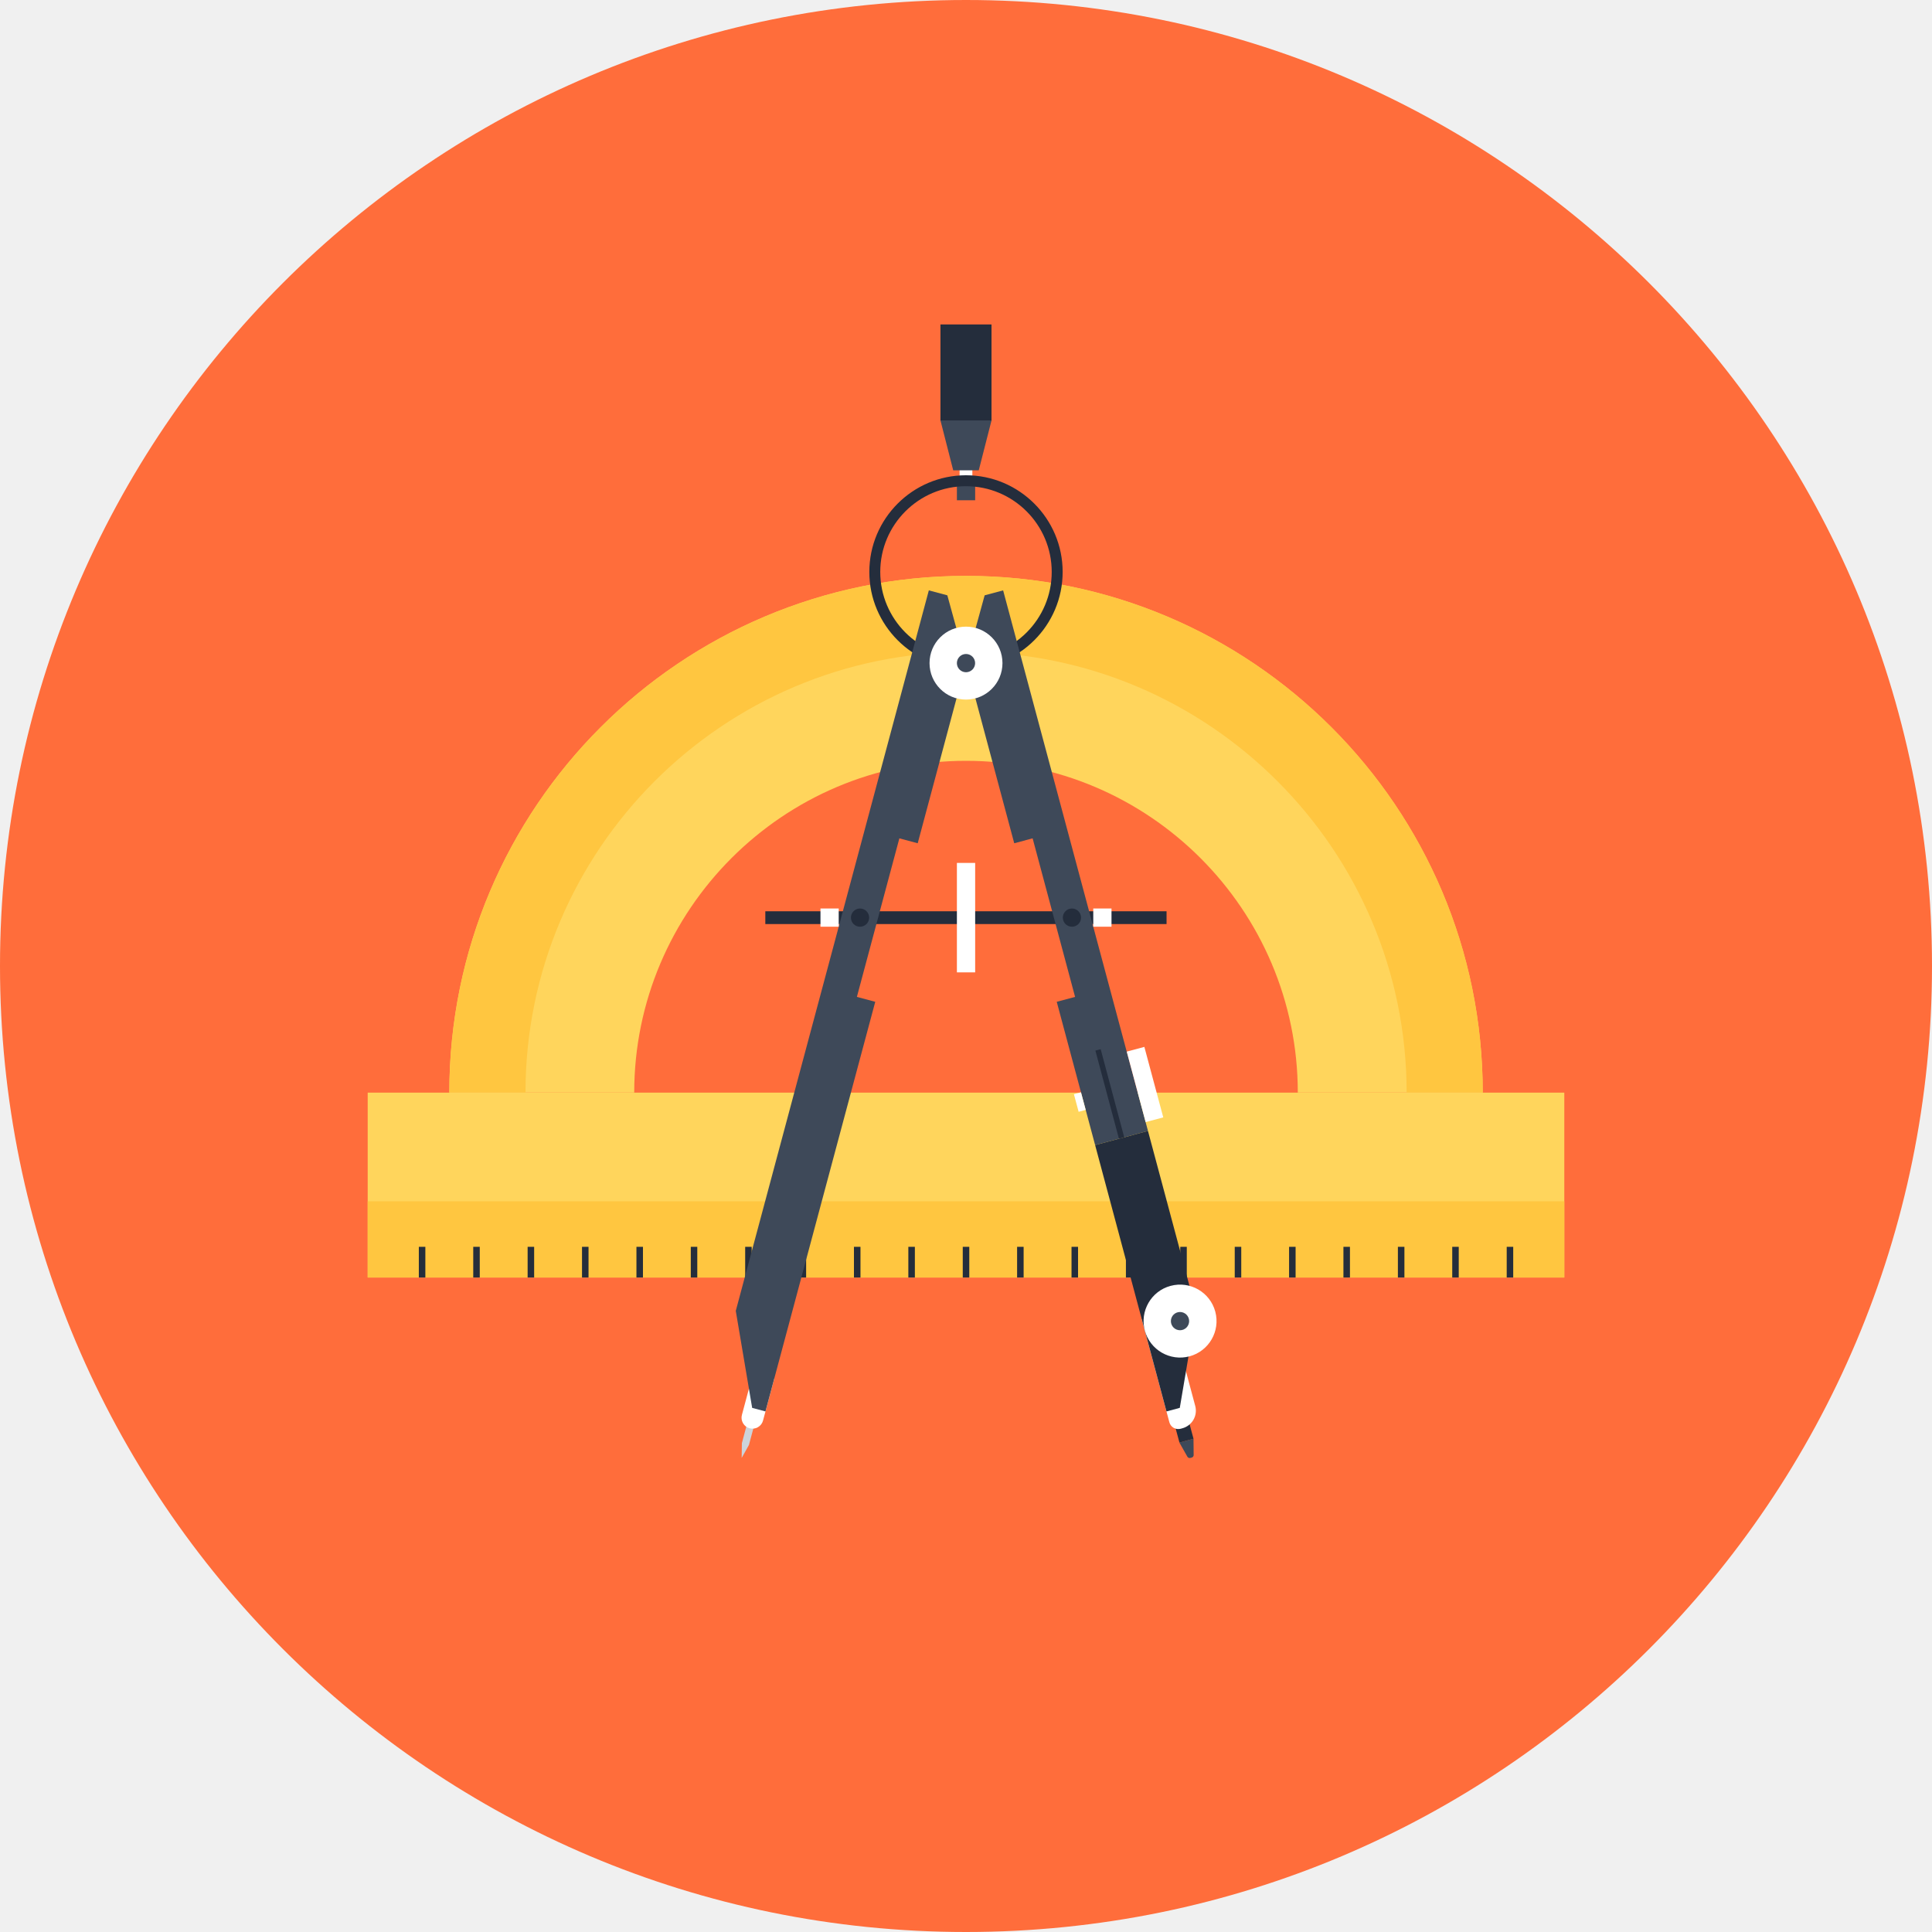
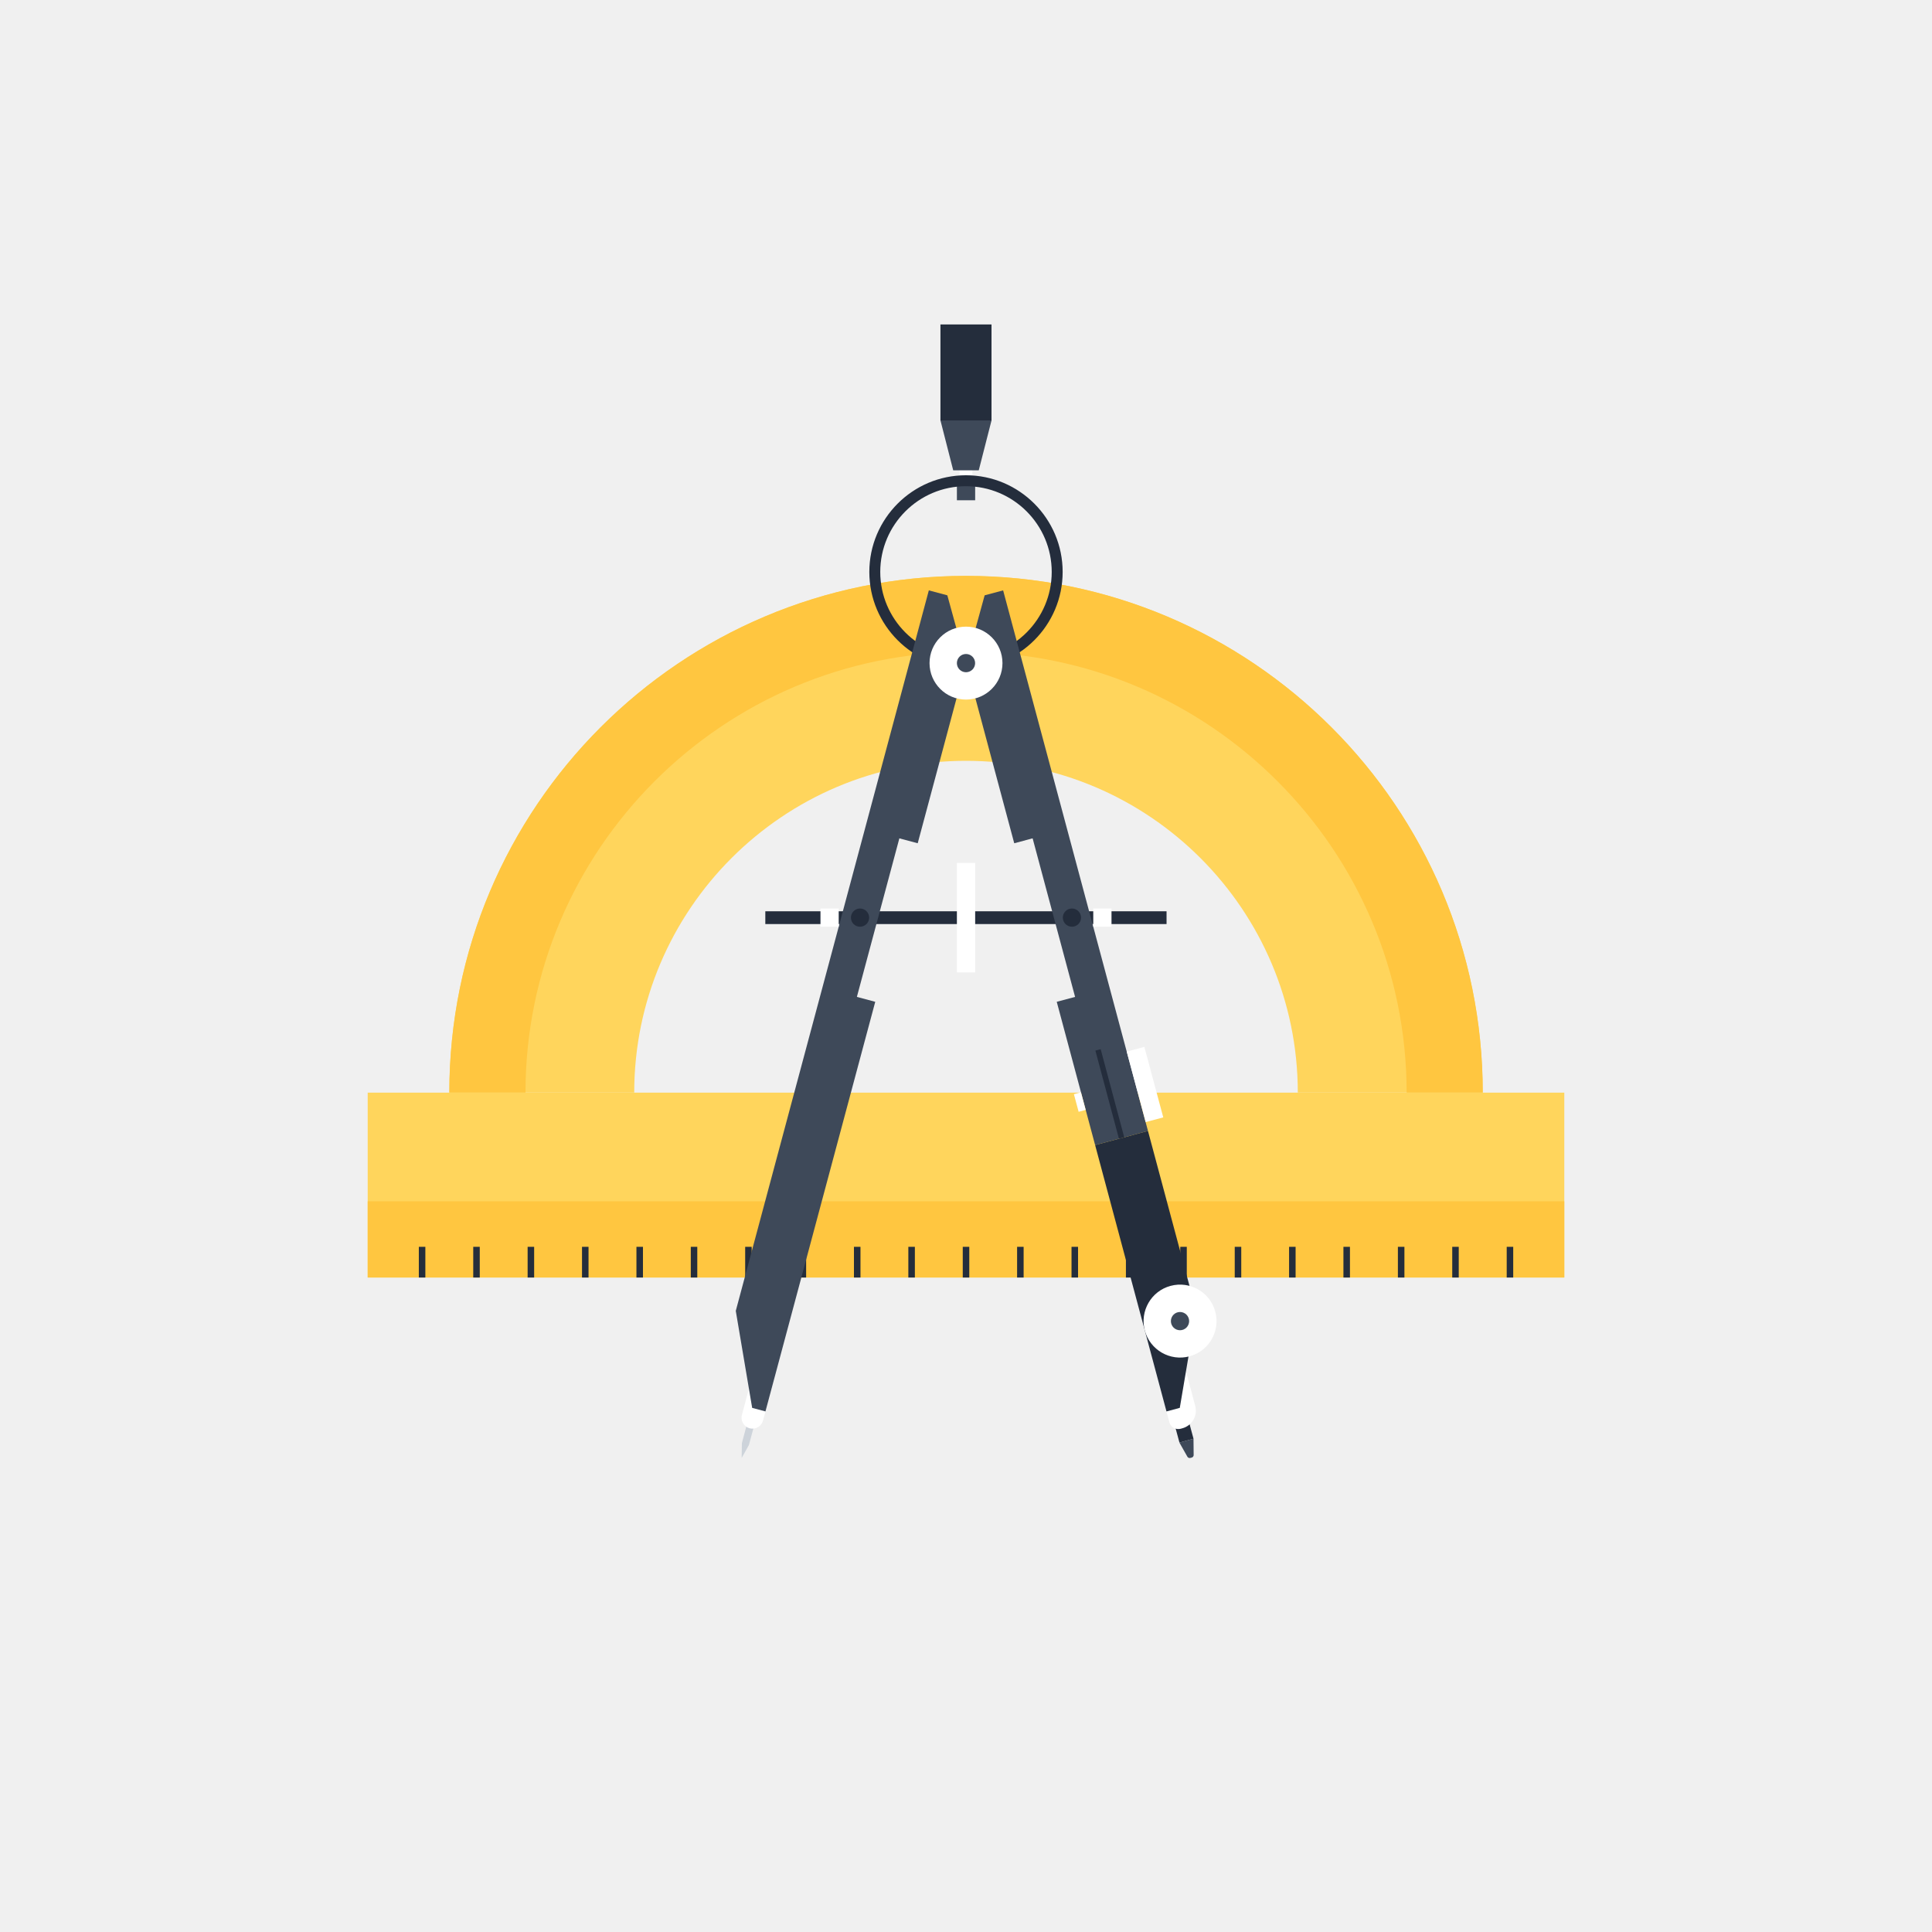
<svg xmlns="http://www.w3.org/2000/svg" version="1.1" id="Layer_1" x="0px" y="0px" viewBox="0 0 512 512" style="enable-background:new 0 0 512 512;" xml:space="preserve">
-   <circle style="fill:#FF6D3B;" cx="256" cy="256" r="256" />
-   <path style="fill:#FFD55C;" d="M256,201.626c48.481,0,87.929,39.437,87.929,87.922h49.007c0-75.621-61.311-136.929-136.935-136.929  S119.068,213.93,119.068,289.548h49.007C168.075,241.066,207.519,201.626,256,201.626z" />
-   <path style="fill:#FFC640;" d="M256.017,152.612c-75.647,0-136.932,61.318-136.932,136.929h20.176  c0-64.373,52.356-116.749,116.756-116.749c64.373,0,116.756,52.373,116.756,116.749h20.176  C392.948,213.93,331.631,152.612,256.017,152.612z" />
-   <rect x="97.445" y="289.561" style="fill:#FFD55C;" width="317.11" height="49.007" />
-   <rect x="97.445" y="318.365" style="fill:#FFC640;" width="317.11" height="20.179" />
-   <g>
-     <rect x="399.294" y="330.422" style="fill:#242D3C;" width="1.724" height="8.136" />
-     <rect x="370.457" y="330.422" style="fill:#242D3C;" width="1.728" height="8.136" />
-     <rect x="341.62" y="330.422" style="fill:#242D3C;" width="1.728" height="8.136" />
-     <rect x="312.782" y="330.422" style="fill:#242D3C;" width="1.728" height="8.136" />
-     <rect x="283.965" y="330.422" style="fill:#242D3C;" width="1.728" height="8.136" />
-     <rect x="255.141" y="330.422" style="fill:#242D3C;" width="1.731" height="8.136" />
-     <rect x="226.304" y="330.422" style="fill:#242D3C;" width="1.731" height="8.136" />
-     <rect x="197.48" y="330.422" style="fill:#242D3C;" width="1.724" height="8.136" />
-     <rect x="168.663" y="330.422" style="fill:#242D3C;" width="1.728" height="8.136" />
-     <rect x="139.826" y="330.422" style="fill:#242D3C;" width="1.728" height="8.136" />
-     <rect x="110.995" y="330.422" style="fill:#242D3C;" width="1.728" height="8.136" />
-     <rect x="384.859" y="330.422" style="fill:#242D3C;" width="1.724" height="8.136" />
-     <rect x="356.022" y="330.422" style="fill:#242D3C;" width="1.728" height="8.136" />
-     <rect x="327.218" y="330.422" style="fill:#242D3C;" width="1.728" height="8.136" />
-     <rect x="298.38" y="330.422" style="fill:#242D3C;" width="1.728" height="8.136" />
-     <rect x="269.543" y="330.422" style="fill:#242D3C;" width="1.728" height="8.136" />
-     <rect x="240.719" y="330.422" style="fill:#242D3C;" width="1.731" height="8.136" />
-     <rect x="211.902" y="330.422" style="fill:#242D3C;" width="1.731" height="8.136" />
-     <rect x="183.065" y="330.422" style="fill:#242D3C;" width="1.724" height="8.136" />
-     <rect x="154.238" y="330.422" style="fill:#242D3C;" width="1.728" height="8.136" />
-     <rect x="125.414" y="330.422" style="fill:#242D3C;" width="1.728" height="8.136" />
+   <defs id="defs1109" />
+   <path style="fill:#FFD55C;" d="M256,201.626c48.481,0,87.929,39.437,87.929,87.922h49.007c0-75.621-61.311-136.929-136.935-136.929  S119.068,213.93,119.068,289.548h49.007C168.075,241.066,207.519,201.626,256,201.626z" id="path966" />
+   <path style="fill:#FFC640;" d="M256.017,152.612c-75.647,0-136.932,61.318-136.932,136.929h20.176  c0-64.373,52.356-116.749,116.756-116.749c64.373,0,116.756,52.373,116.756,116.749h20.176  C392.948,213.93,331.631,152.612,256.017,152.612z" id="path968" />
+   <rect x="97.445" y="289.561" style="fill:#FFD55C;" width="317.11" height="49.007" id="rect970" />
+   <rect x="97.445" y="318.365" style="fill:#FFC640;" width="317.11" height="20.179" id="rect972" />
+   <g id="g1016">
+     <rect x="399.294" y="330.422" style="fill:#242D3C;" width="1.724" height="8.136" id="rect974" />
+     <rect x="370.457" y="330.422" style="fill:#242D3C;" width="1.728" height="8.136" id="rect976" />
+     <rect x="341.62" y="330.422" style="fill:#242D3C;" width="1.728" height="8.136" id="rect978" />
+     <rect x="312.782" y="330.422" style="fill:#242D3C;" width="1.728" height="8.136" id="rect980" />
+     <rect x="283.965" y="330.422" style="fill:#242D3C;" width="1.728" height="8.136" id="rect982" />
+     <rect x="255.141" y="330.422" style="fill:#242D3C;" width="1.731" height="8.136" id="rect984" />
+     <rect x="226.304" y="330.422" style="fill:#242D3C;" width="1.731" height="8.136" id="rect986" />
+     <rect x="197.48" y="330.422" style="fill:#242D3C;" width="1.724" height="8.136" id="rect988" />
+     <rect x="168.663" y="330.422" style="fill:#242D3C;" width="1.728" height="8.136" id="rect990" />
+     <rect x="139.826" y="330.422" style="fill:#242D3C;" width="1.728" height="8.136" id="rect992" />
+     <rect x="110.995" y="330.422" style="fill:#242D3C;" width="1.728" height="8.136" id="rect994" />
+     <rect x="384.859" y="330.422" style="fill:#242D3C;" width="1.724" height="8.136" id="rect996" />
+     <rect x="356.022" y="330.422" style="fill:#242D3C;" width="1.728" height="8.136" id="rect998" />
+     <rect x="327.218" y="330.422" style="fill:#242D3C;" width="1.728" height="8.136" id="rect1000" />
+     <rect x="298.38" y="330.422" style="fill:#242D3C;" width="1.728" height="8.136" id="rect1002" />
+     <rect x="269.543" y="330.422" style="fill:#242D3C;" width="1.728" height="8.136" id="rect1004" />
+     <rect x="240.719" y="330.422" style="fill:#242D3C;" width="1.731" height="8.136" id="rect1006" />
+     <rect x="211.902" y="330.422" style="fill:#242D3C;" width="1.731" height="8.136" id="rect1008" />
+     <rect x="183.065" y="330.422" style="fill:#242D3C;" width="1.724" height="8.136" id="rect1010" />
+     <rect x="154.238" y="330.422" style="fill:#242D3C;" width="1.728" height="8.136" id="rect1012" />
+     <rect x="125.414" y="330.422" style="fill:#242D3C;" width="1.728" height="8.136" id="rect1014" />
  </g>
-   <rect x="254.302" y="116.802" style="fill:#FFFFFF;" width="3.379" height="11.839" />
-   <rect x="253.589" y="127.749" style="fill:#3E4959;" width="4.839" height="4.826" />
-   <rect x="202.818" y="241.499" style="fill:#242D3C;" width="106.331" height="3.386" />
-   <rect x="253.589" y="228.682" style="fill:#FFFFFF;" width="4.839" height="29.006" />
-   <path style="fill:#242D3C;" d="M255.997,177.182c-14.131,0-25.617-11.492-25.617-25.613c0-14.128,11.485-25.62,25.617-25.62  c14.125,0,25.617,11.492,25.617,25.62C281.613,165.69,270.121,177.182,255.997,177.182z M255.997,128.852  c-12.529,0-22.72,10.181-22.72,22.716c0,12.529,10.19,22.716,22.72,22.716c12.526,0,22.72-10.187,22.72-22.716  C278.716,139.033,268.523,128.852,255.997,128.852z" />
-   <path style="fill:#3E4959;" d="M315.006,386.342c0.139,0.059,0.301,0.059,0.429,0.026l0.39-0.096  c0.142-0.046,0.268-0.122,0.367-0.251c0.096-0.129,0.139-0.271,0.139-0.42l-0.043-4.324l-3.739,1.014l2.127,3.762  C314.745,386.173,314.857,386.276,315.006,386.342z" />
-   <rect x="311.343" y="373.086" transform="matrix(-0.9655 0.2604 -0.2604 -0.9655 714.0465 660.4207)" style="fill:#242D3C;" width="3.865" height="8.849" />
-   <path style="fill:#FFFFFF;" d="M310.061,347.618l6.689,24.976c0.32,1.186,0.185,2.517-0.482,3.67  c-0.667,1.143-1.737,1.929-2.933,2.246l-0.469,0.129c-0.601,0.155-1.259,0.083-1.84-0.244c-0.575-0.33-0.965-0.879-1.126-1.463  l-7.317-27.318L310.061,347.618z" />
-   <polygon style="fill:#3E4959;" points="280.047,265.49 290.221,303.464 304.227,299.715 265.84,156.457 260.942,157.769   255.997,175.735 268.783,223.47 273.656,222.168 284.91,264.192 " />
-   <polygon style="fill:#242D3C;" points="290.221,303.464 309.129,374.044 312.657,373.096 317.004,347.394 304.227,299.715 " />
-   <path style="fill:#FFFFFF;" d="M322.065,347.605c1.381,5.156-1.678,10.451-6.834,11.839c-5.16,1.374-10.455-1.685-11.842-6.838  c-1.377-5.15,1.681-10.465,6.834-11.839C315.379,339.387,320.684,342.445,322.065,347.605z" />
-   <circle style="fill:#3E4959;" cx="312.716" cy="350.109" r="2.418" />
-   <rect x="293.383" y="277.817" transform="matrix(0.9661 -0.2582 0.2582 0.9661 -64.8799 85.7681)" style="fill:#242D3C;" width="1.45" height="24.173" />
-   <g>
-     <rect x="301.031" y="277.738" transform="matrix(-0.9659 0.259 -0.259 -0.9659 670.9767 486.416)" style="fill:#FFFFFF;" width="4.833" height="19.338" />
-     <rect x="285.193" y="289.639" transform="matrix(-0.9657 0.2597 -0.2597 -0.9657 638.3529 499.7719)" style="fill:#FFFFFF;" width="1.939" height="4.829" />
+   <rect x="254.302" y="116.802" style="fill:#FFFFFF;" width="3.379" height="11.839" id="rect1018" />
+   <rect x="253.589" y="127.749" style="fill:#3E4959;" width="4.839" height="4.826" id="rect1020" />
+   <rect x="202.818" y="241.499" style="fill:#242D3C;" width="106.331" height="3.386" id="rect1022" />
+   <rect x="253.589" y="228.682" style="fill:#FFFFFF;" width="4.839" height="29.006" id="rect1024" />
+   <path style="fill:#242D3C;" d="M255.997,177.182c-14.131,0-25.617-11.492-25.617-25.613c0-14.128,11.485-25.62,25.617-25.62  c14.125,0,25.617,11.492,25.617,25.62C281.613,165.69,270.121,177.182,255.997,177.182z M255.997,128.852  c-12.529,0-22.72,10.181-22.72,22.716c0,12.529,10.19,22.716,22.72,22.716c12.526,0,22.72-10.187,22.72-22.716  C278.716,139.033,268.523,128.852,255.997,128.852z" id="path1026" />
+   <path style="fill:#3E4959;" d="M315.006,386.342c0.139,0.059,0.301,0.059,0.429,0.026l0.39-0.096  c0.142-0.046,0.268-0.122,0.367-0.251c0.096-0.129,0.139-0.271,0.139-0.42l-0.043-4.324l-3.739,1.014l2.127,3.762  C314.745,386.173,314.857,386.276,315.006,386.342z" id="path1028" />
+   <rect x="311.343" y="373.086" transform="matrix(-0.9655 0.2604 -0.2604 -0.9655 714.0465 660.4207)" style="fill:#242D3C;" width="3.865" height="8.849" id="rect1030" />
+   <path style="fill:#FFFFFF;" d="M310.061,347.618l6.689,24.976c0.32,1.186,0.185,2.517-0.482,3.67  c-0.667,1.143-1.737,1.929-2.933,2.246l-0.469,0.129c-0.601,0.155-1.259,0.083-1.84-0.244c-0.575-0.33-0.965-0.879-1.126-1.463  l-7.317-27.318L310.061,347.618z" id="path1032" />
+   <polygon style="fill:#3E4959;" points="280.047,265.49 290.221,303.464 304.227,299.715 265.84,156.457 260.942,157.769   255.997,175.735 268.783,223.47 273.656,222.168 284.91,264.192 " id="polygon1034" />
+   <polygon style="fill:#242D3C;" points="290.221,303.464 309.129,374.044 312.657,373.096 317.004,347.394 304.227,299.715 " id="polygon1036" />
+   <path style="fill:#FFFFFF;" d="M322.065,347.605c1.381,5.156-1.678,10.451-6.834,11.839c-5.16,1.374-10.455-1.685-11.842-6.838  c-1.377-5.15,1.681-10.465,6.834-11.839C315.379,339.387,320.684,342.445,322.065,347.605z" id="path1038" />
+   <circle style="fill:#3E4959;" cx="312.716" cy="350.109" r="2.418" id="circle1040" />
+   <rect x="293.383" y="277.817" transform="matrix(0.9661 -0.2582 0.2582 0.9661 -64.8799 85.7681)" style="fill:#242D3C;" width="1.45" height="24.173" id="rect1042" />
+   <g id="g1048">
+     <rect x="301.031" y="277.738" transform="matrix(-0.9659 0.259 -0.259 -0.9659 670.9767 486.416)" style="fill:#FFFFFF;" width="4.833" height="19.338" id="rect1044" />
+     <rect x="285.193" y="289.639" transform="matrix(-0.9657 0.2597 -0.2597 -0.9657 638.3529 499.7719)" style="fill:#FFFFFF;" width="1.939" height="4.829" id="rect1046" />
  </g>
-   <polygon style="fill:#CDD3DA;" points="199.128,373.046 196.608,382.438 196.552,386.368 198.474,382.936 200.991,373.549 " />
-   <path style="fill:#FFFFFF;" d="M199.614,363.755l-2.999,11.208c-0.195,0.71-0.112,1.503,0.291,2.2  c0.4,0.697,1.044,1.163,1.761,1.348c0.714,0.188,1.503,0.116,2.197-0.291c0.694-0.4,1.159-1.044,1.348-1.761l3.003-11.208  L199.614,363.755z" />
-   <polygon style="fill:#3E4959;" points="227.08,264.192 238.341,222.168 243.203,223.47 255.997,175.735 251.055,157.769   246.15,156.457 194.989,347.394 199.333,373.103 202.854,374.044 231.949,265.49 " />
-   <circle style="fill:#FFFFFF;" cx="256" cy="175.732" r="9.665" />
-   <circle style="fill:#3E4959;" cx="256" cy="175.732" r="2.418" />
-   <g>
-     <path style="fill:#242D3C;" d="M230.334,243.18c0,1.341-1.083,2.408-2.418,2.408c-1.331,0-2.411-1.064-2.411-2.408   c0-1.335,1.08-2.418,2.411-2.418C229.25,240.762,230.334,241.846,230.334,243.18z" />
-     <path style="fill:#242D3C;" d="M286.492,243.18c0,1.341-1.083,2.408-2.415,2.408c-1.335,0-2.415-1.064-2.415-2.408   c0-1.335,1.08-2.418,2.415-2.418C285.409,240.762,286.492,241.846,286.492,243.18z" />
+   <polygon style="fill:#CDD3DA;" points="199.128,373.046 196.608,382.438 196.552,386.368 198.474,382.936 200.991,373.549 " id="polygon1050" />
+   <path style="fill:#FFFFFF;" d="M199.614,363.755l-2.999,11.208c-0.195,0.71-0.112,1.503,0.291,2.2  c0.4,0.697,1.044,1.163,1.761,1.348c0.714,0.188,1.503,0.116,2.197-0.291c0.694-0.4,1.159-1.044,1.348-1.761l3.003-11.208  L199.614,363.755z" id="path1052" />
+   <polygon style="fill:#3E4959;" points="227.08,264.192 238.341,222.168 243.203,223.47 255.997,175.735 251.055,157.769   246.15,156.457 194.989,347.394 199.333,373.103 202.854,374.044 231.949,265.49 " id="polygon1054" />
+   <circle style="fill:#FFFFFF;" cx="256" cy="175.732" r="9.665" id="circle1056" />
+   <circle style="fill:#3E4959;" cx="256" cy="175.732" r="2.418" id="circle1058" />
+   <g id="g1064">
+     <path style="fill:#242D3C;" d="M230.334,243.18c0,1.341-1.083,2.408-2.418,2.408c-1.331,0-2.411-1.064-2.411-2.408   c0-1.335,1.08-2.418,2.411-2.418C229.25,240.762,230.334,241.846,230.334,243.18z" id="path1060" />
+     <path style="fill:#242D3C;" d="M286.492,243.18c0,1.341-1.083,2.408-2.415,2.408c-1.335,0-2.415-1.064-2.415-2.408   c0-1.335,1.08-2.418,2.415-2.418C285.409,240.762,286.492,241.846,286.492,243.18z" id="path1062" />
  </g>
-   <g>
-     <rect x="217.435" y="240.762" style="fill:#FFFFFF;" width="4.833" height="4.826" />
-     <rect x="289.726" y="240.762" style="fill:#FFFFFF;" width="4.833" height="4.826" />
+   <g id="g1070">
+     <rect x="217.435" y="240.762" style="fill:#FFFFFF;" width="4.833" height="4.826" id="rect1066" />
+     <rect x="289.726" y="240.762" style="fill:#FFFFFF;" width="4.833" height="4.826" id="rect1068" />
  </g>
-   <polygon style="fill:#3E4959;" points="262.765,111.415 259.379,124.644 252.614,124.644 249.232,111.415 " />
-   <rect x="249.228" y="85.983" style="fill:#242D3C;" width="13.533" height="25.438" />
-   <g>
- </g>
-   <g>
- </g>
-   <g>
- </g>
-   <g>
- </g>
-   <g>
- </g>
-   <g>
- </g>
-   <g>
- </g>
-   <g>
- </g>
-   <g>
- </g>
-   <g>
- </g>
-   <g>
- </g>
-   <g>
- </g>
-   <g>
- </g>
-   <g>
- </g>
-   <g>
- </g>
+   <polygon style="fill:#3E4959;" points="262.765,111.415 259.379,124.644 252.614,124.644 249.232,111.415 " id="polygon1072" />
+   <rect x="249.228" y="85.983" style="fill:#242D3C;" width="13.533" height="25.438" id="rect1074" />
+   <g id="g1076" />
+   <g id="g1078" />
+   <g id="g1080" />
+   <g id="g1082" />
+   <g id="g1084" />
+   <g id="g1086" />
+   <g id="g1088" />
+   <g id="g1090" />
+   <g id="g1092" />
+   <g id="g1094" />
+   <g id="g1096" />
+   <g id="g1098" />
+   <g id="g1100" />
+   <g id="g1102" />
+   <g id="g1104" />
</svg>
